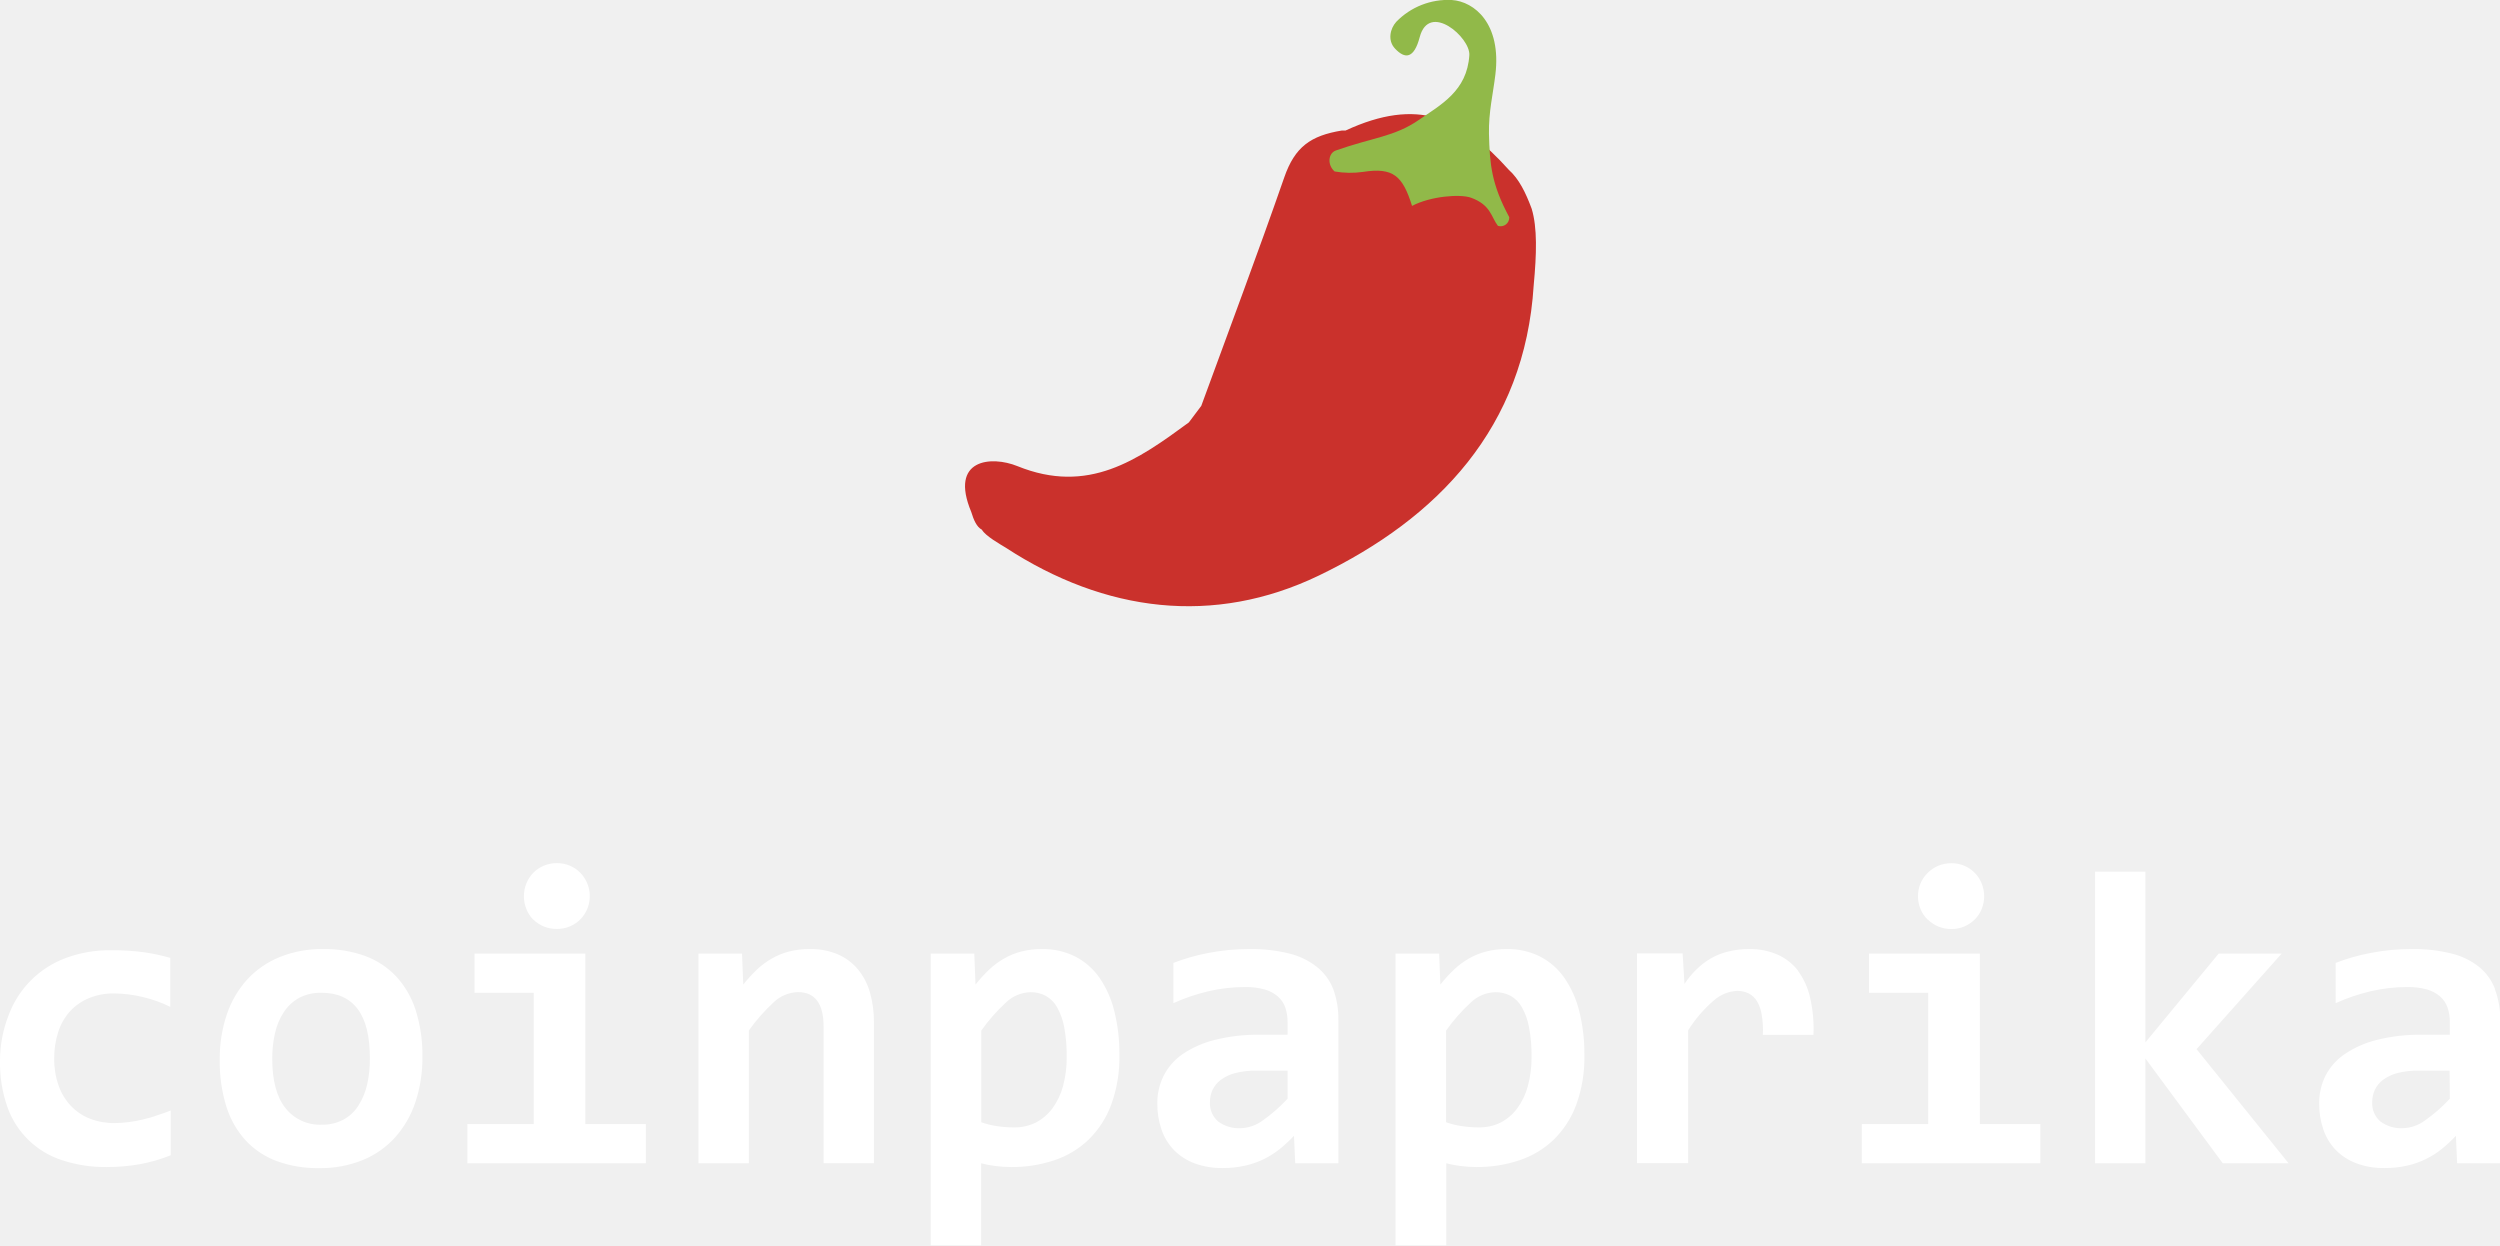
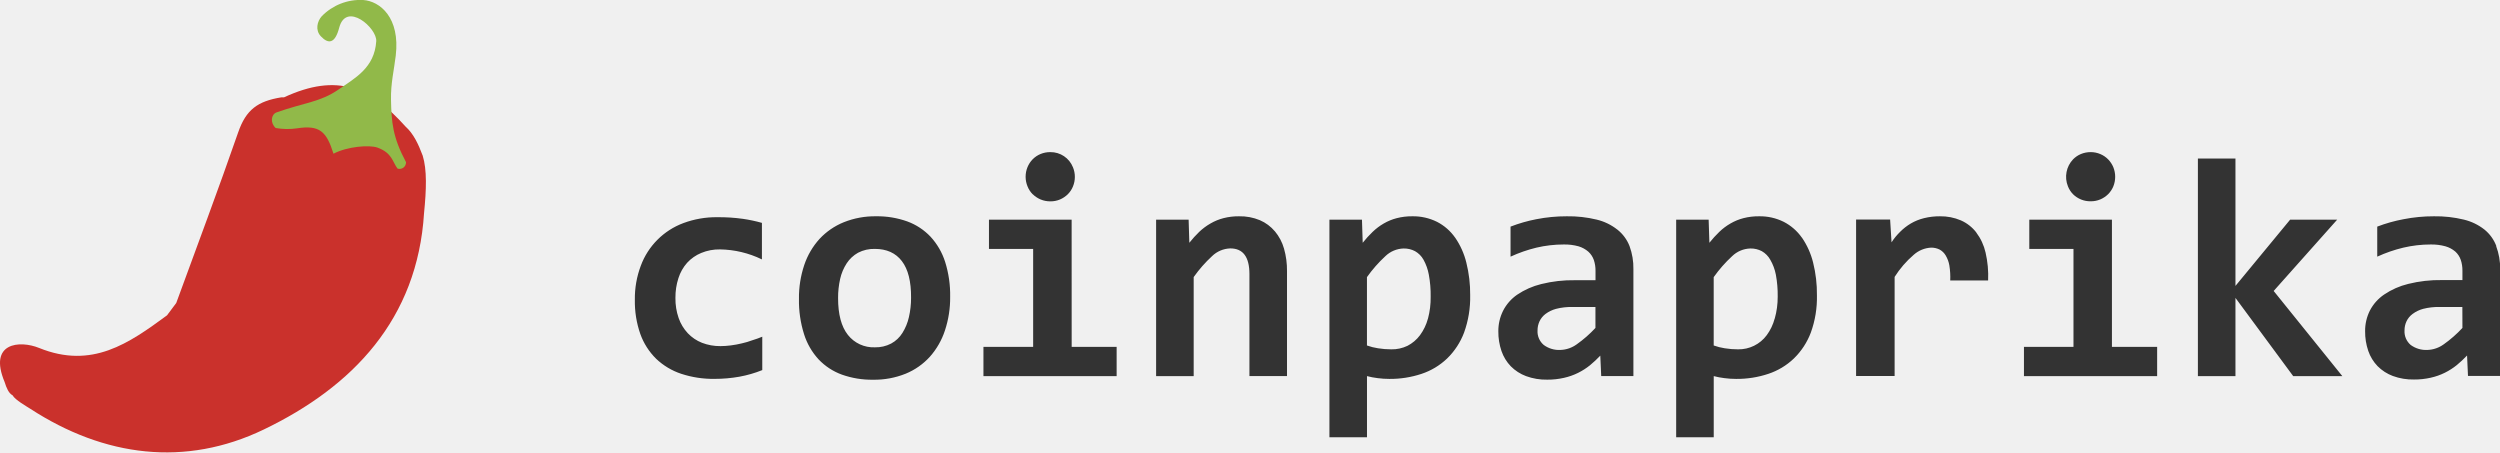
- <svg xmlns="http://www.w3.org/2000/svg" viewBox="0 0 527.21 262.6">
+ <svg xmlns="http://www.w3.org/2000/svg" viewBox="0 0 706.7 127.9">
  <defs>
-     <style>.cls-1{isolation:isolate;}.cls-2{fill:#FFF;}.cls-2,.cls-3,.cls-4{fill-rule:evenodd;}.cls-3{fill:#ca312c;}.cls-4{fill:#91b949;}</style>
+     <style>.cls-1{isolation:isolate;}.cls-2{fill:#333;}.cls-2,.cls-3,.cls-4{fill-rule:evenodd;}.cls-3{fill:#ca312c;}.cls-4{fill:#91b949;}</style>
  </defs>
  <g id="Layer_2" data-name="Layer 2">
-     <g id="coinpaprika_copy_15" data-name="coinpaprika copy 15" class="cls-1">
-       <path class="cls-2" d="M30.19,236.07a27.91,27.91,0,0,1-3.09.57,23.68,23.68,0,0,1-2.94.2,14,14,0,0,1-5.22-.94,11,11,0,0,1-4-2.7,12,12,0,0,1-2.59-4.29,16.62,16.62,0,0,1-.92-5.7,17.76,17.76,0,0,1,.85-5.59,12.16,12.16,0,0,1,2.46-4.33,11.28,11.28,0,0,1,4-2.79,13.41,13.41,0,0,1,5.31-1,26.49,26.49,0,0,1,6,.74,26.5,26.5,0,0,1,5.85,2.09V202a42.13,42.13,0,0,0-5.29-1.15,48.68,48.68,0,0,0-7.24-.46,26.45,26.45,0,0,0-9.56,1.66,20.43,20.43,0,0,0-12,12.06A26.24,26.24,0,0,0,0,223.74a28.05,28.05,0,0,0,1.54,9.66A18.11,18.11,0,0,0,13.1,244.67a28.94,28.94,0,0,0,9.45,1.44,39.64,39.64,0,0,0,7-.61A33.52,33.52,0,0,0,36,243.63v-9.45a28.51,28.51,0,0,1-2.81,1C32.23,235.55,31.21,235.83,30.19,236.07Zm53.38-30.14A17.22,17.22,0,0,0,77,201.6a25,25,0,0,0-8.84-1.46A23.67,23.67,0,0,0,59,201.82a19.13,19.13,0,0,0-6.85,4.72,20.84,20.84,0,0,0-4.31,7.36,28.94,28.94,0,0,0-1.5,9.57,31.67,31.67,0,0,0,1.43,10,19,19,0,0,0,4.14,7.14,17.14,17.14,0,0,0,6.57,4.29,25.09,25.09,0,0,0,8.79,1.44,23.7,23.7,0,0,0,9.23-1.7,18.8,18.8,0,0,0,6.83-4.79,21.12,21.12,0,0,0,4.27-7.42,29.32,29.32,0,0,0,1.48-9.56,31.12,31.12,0,0,0-1.41-9.81A19.13,19.13,0,0,0,83.57,205.93Zm-6.13,22.72a14.3,14.3,0,0,1-1.83,4.46,8.52,8.52,0,0,1-3.18,3,9.4,9.4,0,0,1-4.61,1.07,9.22,9.22,0,0,1-7.62-3.5q-2.79-3.51-2.79-10.43a24,24,0,0,1,.59-5.4,13.3,13.3,0,0,1,1.85-4.41,9.21,9.21,0,0,1,3.22-3,9.72,9.72,0,0,1,4.75-1.08c3.36,0,5.91,1.15,7.63,3.46S78,218.54,78,223.13A24.2,24.2,0,0,1,77.44,228.65Zm35-34.75a7,7,0,0,0,5,2,6.87,6.87,0,0,0,2.74-.54,7,7,0,0,0,2.2-1.48,6.72,6.72,0,0,0,1.46-2.2,7.06,7.06,0,0,0-1.46-7.62,6.62,6.62,0,0,0-2.2-1.5,6.87,6.87,0,0,0-2.74-.54,7.07,7.07,0,0,0-2.76.54,6.7,6.7,0,0,0-2.22,1.5A7.08,7.08,0,0,0,111,186.3a7.27,7.27,0,0,0,0,5.4A6.88,6.88,0,0,0,112.41,193.9Zm11,7.2H100.07v8.27h12.49v27.68h-14v8.27H136.2v-8.27H123.44Zm57.46,3.29a11.43,11.43,0,0,0-4.22-3.14,14.64,14.64,0,0,0-5.92-1.11,17,17,0,0,0-4.4.53,14.46,14.46,0,0,0-3.65,1.5,16,16,0,0,0-3.16,2.37,31.23,31.23,0,0,0-2.81,3.09l-.26-6.53H147.3v44.22h10.62v-28a37.44,37.44,0,0,1,5.2-5.92,7.72,7.72,0,0,1,5.16-2.18q5.4,0,5.4,7.27v28.81H184.3V215.64a22.54,22.54,0,0,0-.85-6.38A13.45,13.45,0,0,0,180.9,204.39Zm50.95,1.78a14.17,14.17,0,0,0-5.11-4.46,15.12,15.12,0,0,0-7-1.57,17,17,0,0,0-4.4.53,14.46,14.46,0,0,0-3.65,1.5,16.31,16.31,0,0,0-3.16,2.37,31.23,31.23,0,0,0-2.81,3.09l-.26-6.53h-9.18v61.5h10.62V245.32a22.91,22.91,0,0,0,3,.57,24.64,24.64,0,0,0,3.31.22,28,28,0,0,0,9.1-1.42,19.21,19.21,0,0,0,7.25-4.35,20.07,20.07,0,0,0,4.78-7.38,29,29,0,0,0,1.72-10.53,36.48,36.48,0,0,0-1.08-9.25A21.43,21.43,0,0,0,231.85,206.17Zm-7.68,22.9a14.14,14.14,0,0,1-2.24,4.68,10.33,10.33,0,0,1-3.53,3,10.12,10.12,0,0,1-4.59,1,23.58,23.58,0,0,1-3.77-.3,16.86,16.86,0,0,1-3.11-.79V217.34a37.44,37.44,0,0,1,5.2-5.92,7.72,7.72,0,0,1,5.16-2.18,6.68,6.68,0,0,1,3.24.76,6.33,6.33,0,0,1,2.4,2.42,13.74,13.74,0,0,1,1.5,4.22,32.42,32.42,0,0,1,.52,6.22A22.83,22.83,0,0,1,224.17,229.07Zm53.52-25.18a15.23,15.23,0,0,0-5.81-2.81,33.06,33.06,0,0,0-8.45-.94,44.27,44.27,0,0,0-8.64.83,42.45,42.45,0,0,0-7.34,2.09v8.49a40.13,40.13,0,0,1,7.38-2.51,34.08,34.08,0,0,1,7.73-.89,14.7,14.7,0,0,1,4.18.52,7.4,7.4,0,0,1,2.76,1.48,5.59,5.59,0,0,1,1.55,2.33,9.28,9.28,0,0,1,.48,3.07v2.66h-5.79a37,37,0,0,0-9.56,1.09,21.06,21.06,0,0,0-6.79,3,12.32,12.32,0,0,0-4,4.57,12.7,12.7,0,0,0-1.33,5.79,16.48,16.48,0,0,0,.89,5.57,11.59,11.59,0,0,0,2.63,4.31,11.92,11.92,0,0,0,4.31,2.78,16.3,16.3,0,0,0,6,1,20.51,20.51,0,0,0,4.72-.51,17.85,17.85,0,0,0,4-1.41,18.6,18.6,0,0,0,3.35-2.15,31.05,31.05,0,0,0,2.92-2.72l.26,5.78h9.1v-30.2a18.16,18.16,0,0,0-1.09-6.55A11.11,11.11,0,0,0,277.69,203.89Zm-6.16,27.81a33.66,33.66,0,0,1-5.27,4.61,8.26,8.26,0,0,1-4.62,1.61,7.32,7.32,0,0,1-4.74-1.41,5,5,0,0,1-1.74-4.11,6.14,6.14,0,0,1,.54-2.55,5.72,5.72,0,0,1,1.72-2.11,8.74,8.74,0,0,1,3.05-1.44,17.11,17.11,0,0,1,4.57-.52h6.49Zm58.34-25.53a14.09,14.09,0,0,0-5.11-4.46,15.07,15.07,0,0,0-7-1.57,16.93,16.93,0,0,0-4.39.53,14.38,14.38,0,0,0-3.66,1.5,16.25,16.25,0,0,0-3.15,2.37,30,30,0,0,0-2.81,3.09l-.26-6.53h-9.19v61.5H305V245.32a22.76,22.76,0,0,0,3,.57,24.43,24.43,0,0,0,3.31.22,28,28,0,0,0,9.09-1.42,19.14,19.14,0,0,0,7.25-4.35A20.08,20.08,0,0,0,332.4,233a29,29,0,0,0,1.72-10.53,36.46,36.46,0,0,0-1.09-9.25A21.22,21.22,0,0,0,329.87,206.17Zm-7.68,22.9a14,14,0,0,1-2.24,4.68,10.23,10.23,0,0,1-3.53,3,10.09,10.09,0,0,1-4.59,1,23.45,23.45,0,0,1-3.76-.3,17,17,0,0,1-3.12-.79V217.34a37.44,37.44,0,0,1,5.21-5.92,7.7,7.7,0,0,1,5.15-2.18,6.75,6.75,0,0,1,3.25.76,6.31,6.31,0,0,1,2.39,2.42,13.48,13.48,0,0,1,1.5,4.22,31.55,31.55,0,0,1,.53,6.22A22.82,22.82,0,0,1,322.19,229.07Zm57-24.36a11.25,11.25,0,0,0-4.36-3.41,14.41,14.41,0,0,0-5.94-1.16,18,18,0,0,0-4.48.53,13.81,13.81,0,0,0-3.72,1.5,15.12,15.12,0,0,0-3,2.33,18,18,0,0,0-2.46,3l-.39-6.44h-9.62v44.22H356v-28a27.82,27.82,0,0,1,5.51-6.38,8,8,0,0,1,4.85-1.94,5.3,5.3,0,0,1,2.4.53,4.39,4.39,0,0,1,1.76,1.65,7.93,7.93,0,0,1,1,2.87,19.3,19.3,0,0,1,.24,4.22h10.67a29.13,29.13,0,0,0-.72-7.9A15.15,15.15,0,0,0,379.15,204.71Zm27.33-10.81a7.25,7.25,0,0,0,2.22,1.48,7.09,7.09,0,0,0,2.77.54,6.87,6.87,0,0,0,2.74-.54,7.28,7.28,0,0,0,2.2-1.48,6.69,6.69,0,0,0,1.45-2.2,7.14,7.14,0,0,0,0-5.4,6.8,6.8,0,0,0-6.39-4.26,7.09,7.09,0,0,0-2.77.54,6.8,6.8,0,0,0-2.22,1.5A6.88,6.88,0,0,0,405,186.3a7.14,7.14,0,0,0,0,5.4A6.69,6.69,0,0,0,406.48,193.9Zm11,7.2H394.14v8.27h12.49v27.68h-14v8.27h37.65v-8.27H417.52Zm63.64,0H467.88l-15.45,18.72v-36H441.81v61.5h10.62V223.21l16.32,22.11h13.88l-19.41-24.07Zm45,7.47a11,11,0,0,0-3.38-4.68,15.08,15.08,0,0,0-5.81-2.81,32.87,32.87,0,0,0-8.44-.94,44.27,44.27,0,0,0-8.64.83,42.07,42.07,0,0,0-7.33,2.09v8.49a40,40,0,0,1,7.37-2.51,34.08,34.08,0,0,1,7.73-.89,14.7,14.7,0,0,1,4.18.52,7.4,7.4,0,0,1,2.76,1.48,5.59,5.59,0,0,1,1.55,2.33,9.28,9.28,0,0,1,.48,3.07v2.66H510.8a37.1,37.1,0,0,0-9.56,1.09,21.16,21.16,0,0,0-6.79,3,12.44,12.44,0,0,0-4.05,4.57,12.82,12.82,0,0,0-1.32,5.79,16.48,16.48,0,0,0,.89,5.57,11.59,11.59,0,0,0,2.63,4.31,11.92,11.92,0,0,0,4.31,2.78,16.28,16.28,0,0,0,6,1,20.54,20.54,0,0,0,4.73-.51,17.85,17.85,0,0,0,4-1.41,18.25,18.25,0,0,0,3.35-2.15,31.05,31.05,0,0,0,2.92-2.72l.26,5.78h9.1v-30.2A18.16,18.16,0,0,0,526.12,208.57Zm-9.53,23.13a33.21,33.21,0,0,1-5.27,4.61,8.28,8.28,0,0,1-4.61,1.61,7.33,7.33,0,0,1-4.75-1.41,5,5,0,0,1-1.74-4.11,6,6,0,0,1,.55-2.55,5.59,5.59,0,0,1,1.71-2.11,8.83,8.83,0,0,1,3-1.44,17.16,17.16,0,0,1,4.57-.52h6.49Z" />
+     <g id="coinpaprika_copy_16" data-name="coinpaprika copy 16" class="cls-1">
+       <path class="cls-2" d="M209.68,97.07a27.91,27.91,0,0,1-3.09.57,23.55,23.55,0,0,1-2.94.2,14.06,14.06,0,0,1-5.22-.94,11.09,11.09,0,0,1-4-2.7,12,12,0,0,1-2.59-4.29,16.63,16.63,0,0,1-.91-5.7,17.48,17.48,0,0,1,.85-5.59,12,12,0,0,1,2.45-4.33,11.23,11.23,0,0,1,4-2.79,13.32,13.32,0,0,1,5.3-1,28,28,0,0,1,11.85,2.83V63A42.52,42.52,0,0,0,210,61.86a48.93,48.93,0,0,0-7.25-.46,26.45,26.45,0,0,0-9.56,1.66,20.43,20.43,0,0,0-12.05,12.06,26.24,26.24,0,0,0-1.68,9.62A27.81,27.81,0,0,0,181,94.4a18.7,18.7,0,0,0,4.46,7,18.89,18.89,0,0,0,7.09,4.26,28.94,28.94,0,0,0,9.45,1.44,39.76,39.76,0,0,0,7-.61,33.63,33.63,0,0,0,6.48-1.87V95.18a29.27,29.27,0,0,1-2.8,1C211.73,96.55,210.71,96.83,209.68,97.07Zm53.38-30.14a17.15,17.15,0,0,0-6.57-4.33,25,25,0,0,0-8.83-1.46,23.6,23.6,0,0,0-9.14,1.68,19.17,19.17,0,0,0-6.86,4.72,20.84,20.84,0,0,0-4.31,7.36,28.94,28.94,0,0,0-1.5,9.57,31.37,31.37,0,0,0,1.44,10,18.85,18.85,0,0,0,4.13,7.14,17.14,17.14,0,0,0,6.57,4.29,25.18,25.18,0,0,0,8.8,1.44,23.68,23.68,0,0,0,9.22-1.7,18.92,18.92,0,0,0,6.84-4.79,21,21,0,0,0,4.26-7.42,29.32,29.32,0,0,0,1.48-9.56,31.12,31.12,0,0,0-1.41-9.81A19,19,0,0,0,263.06,66.93Zm-6.13,22.72a14.3,14.3,0,0,1-1.83,4.46,8.52,8.52,0,0,1-3.18,3,9.38,9.38,0,0,1-4.61,1.07,9.23,9.23,0,0,1-7.62-3.5q-2.79-3.51-2.78-10.43a24,24,0,0,1,.58-5.4,13.51,13.51,0,0,1,1.85-4.41,9.21,9.21,0,0,1,3.22-3,9.72,9.72,0,0,1,4.75-1.08q5,0,7.64,3.46t2.59,10.34A24.19,24.19,0,0,1,256.93,89.65Zm35-34.75a7.25,7.25,0,0,0,2.22,1.48,7.09,7.09,0,0,0,2.77.54,6.91,6.91,0,0,0,2.74-.54,7.28,7.28,0,0,0,2.2-1.48,6.69,6.69,0,0,0,1.45-2.2,7.14,7.14,0,0,0,0-5.4A6.8,6.8,0,0,0,296.89,43a7.09,7.09,0,0,0-2.77.54,6.8,6.8,0,0,0-2.22,1.5,6.88,6.88,0,0,0-1.45,2.22,7.14,7.14,0,0,0,0,5.4A6.69,6.69,0,0,0,291.9,54.9Zm11,7.2H279.56v8.27h12.49V98.05H278v8.27h37.65V98.05H302.94Zm57.45,3.29a11.43,11.43,0,0,0-4.22-3.14,14.58,14.58,0,0,0-5.92-1.11,17,17,0,0,0-4.4.53,14.46,14.46,0,0,0-3.65,1.5A16.62,16.62,0,0,0,339,65.54a31.16,31.16,0,0,0-2.8,3.09L336,62.1h-9.19v44.22h10.62v-28a37.44,37.44,0,0,1,5.2-5.92,7.72,7.72,0,0,1,5.16-2.18q5.4,0,5.4,7.27v28.81h10.62V76.64a22.19,22.19,0,0,0-.85-6.38A13.3,13.3,0,0,0,360.39,65.39Zm50.95,1.78a14.09,14.09,0,0,0-5.11-4.46,15.1,15.1,0,0,0-7-1.57,16.93,16.93,0,0,0-4.39.53,14.38,14.38,0,0,0-3.66,1.5,16.25,16.25,0,0,0-3.15,2.37,30,30,0,0,0-2.81,3.09L385,62.1H375.8v61.5h10.62V106.32a22.76,22.76,0,0,0,3,.57,24.43,24.43,0,0,0,3.31.22,28,28,0,0,0,9.09-1.42,19.21,19.21,0,0,0,7.25-4.35A20.08,20.08,0,0,0,413.87,94a29.26,29.26,0,0,0,1.72-10.53,36.46,36.46,0,0,0-1.09-9.25A21.43,21.43,0,0,0,411.34,67.17Zm-7.68,22.9a14,14,0,0,1-2.24,4.68,10.23,10.23,0,0,1-3.53,3,10.12,10.12,0,0,1-4.59,1,23.36,23.36,0,0,1-3.76-.3,16.78,16.78,0,0,1-3.12-.79V78.34a37.44,37.44,0,0,1,5.2-5.92,7.74,7.74,0,0,1,5.16-2.18A6.68,6.68,0,0,1,400,71a6.27,6.27,0,0,1,2.4,2.42,13.74,13.74,0,0,1,1.5,4.22,31.63,31.63,0,0,1,.52,6.22A22.83,22.83,0,0,1,403.66,90.07Zm53.52-25.18a15.08,15.08,0,0,0-5.81-2.81,33.46,33.46,0,0,0-8.45-.94,44.27,44.27,0,0,0-8.64.83A42.33,42.33,0,0,0,427,64.06v8.49A40.13,40.13,0,0,1,434.33,70a33.93,33.93,0,0,1,7.72-.89,14.65,14.65,0,0,1,4.18.52A7.53,7.53,0,0,1,449,71.15a5.67,5.67,0,0,1,1.54,2.33,9.28,9.28,0,0,1,.48,3.07v2.66h-5.79a37.1,37.1,0,0,0-9.56,1.09,21.16,21.16,0,0,0-6.79,3,12.32,12.32,0,0,0-4,4.57,12.7,12.7,0,0,0-1.33,5.79,16.73,16.73,0,0,0,.89,5.57,11.72,11.72,0,0,0,2.63,4.31,11.92,11.92,0,0,0,4.31,2.78,16.38,16.38,0,0,0,6,1,20.51,20.51,0,0,0,4.72-.51,17.67,17.67,0,0,0,4-1.41,18.68,18.68,0,0,0,3.36-2.15,32.24,32.24,0,0,0,2.91-2.72l.26,5.78h9.1V76.12a17.94,17.94,0,0,0-1.09-6.55A11,11,0,0,0,457.18,64.89ZM451,92.7a33.86,33.86,0,0,1-5.27,4.62,8.29,8.29,0,0,1-4.61,1.6,7.3,7.3,0,0,1-4.74-1.41,5,5,0,0,1-1.75-4.11,6,6,0,0,1,.55-2.55,5.59,5.59,0,0,1,1.71-2.11,8.92,8.92,0,0,1,3-1.44,17.16,17.16,0,0,1,4.57-.52H451Zm58.35-25.53a14.2,14.2,0,0,0-5.12-4.46,15.05,15.05,0,0,0-7-1.57,17,17,0,0,0-4.4.53,14.46,14.46,0,0,0-3.65,1.5,16,16,0,0,0-3.16,2.37,31.23,31.23,0,0,0-2.81,3.09L483,62.1h-9.18v61.5h10.62V106.32a22.91,22.91,0,0,0,3,.57,24.43,24.43,0,0,0,3.31.22,27.94,27.94,0,0,0,9.09-1.42,19.14,19.14,0,0,0,7.25-4.35A20.08,20.08,0,0,0,511.89,94a29,29,0,0,0,1.72-10.53,36.48,36.48,0,0,0-1.08-9.25A21.63,21.63,0,0,0,509.37,67.17Zm-7.69,22.9a13.76,13.76,0,0,1-2.24,4.68,9.86,9.86,0,0,1-8.12,4,23.45,23.45,0,0,1-3.76-.3,16.86,16.86,0,0,1-3.11-.79V78.34a37.44,37.44,0,0,1,5.2-5.92,7.72,7.72,0,0,1,5.16-2.18,6.68,6.68,0,0,1,3.24.76,6.31,6.31,0,0,1,2.39,2.42A13.47,13.47,0,0,1,502,77.64a31.63,31.63,0,0,1,.52,6.22A22.44,22.44,0,0,1,501.68,90.07Zm57-24.36a11.22,11.22,0,0,0-4.35-3.41,14.47,14.47,0,0,0-5.94-1.16,18.07,18.07,0,0,0-4.49.53,13.94,13.94,0,0,0-3.72,1.5,15.05,15.05,0,0,0-3,2.33,17,17,0,0,0-2.46,3l-.4-6.44h-9.62v44.22h10.89v-28A27.82,27.82,0,0,1,541,72,8,8,0,0,1,545.87,70a5.28,5.28,0,0,1,2.39.53A4.46,4.46,0,0,1,550,72.2a8.12,8.12,0,0,1,1.05,2.87,20.63,20.63,0,0,1,.24,4.22H562a29.13,29.13,0,0,0-.72-7.9A14.85,14.85,0,0,0,558.64,65.71ZM597,62.1H573.64v8.27h12.49V98.05h-14v8.27h37.65V98.05H597Zm-11-7.2a6.94,6.94,0,0,0,5,2,6.87,6.87,0,0,0,2.74-.54,7.16,7.16,0,0,0,2.2-1.48,6.88,6.88,0,0,0,1.46-2.2,7.27,7.27,0,0,0,0-5.4,7.08,7.08,0,0,0-1.46-2.22,6.72,6.72,0,0,0-2.2-1.5A6.87,6.87,0,0,0,591,43a7.12,7.12,0,0,0-2.77.54,6.66,6.66,0,0,0-2.21,1.5,7.16,7.16,0,0,0-1.46,7.62A6.72,6.72,0,0,0,586,54.9Zm74.67,7.2H647.37L631.92,80.82v-36H621.3v61.5h10.62V84.21l16.32,22.11h13.89L642.72,82.25Zm45,7.47a11,11,0,0,0-3.37-4.68,15.15,15.15,0,0,0-5.81-2.81,33.46,33.46,0,0,0-8.45-.94,44.09,44.09,0,0,0-8.63.83A42.2,42.2,0,0,0,672,64.06v8.49A40.13,40.13,0,0,1,679.39,70a33.93,33.93,0,0,1,7.72-.89,14.65,14.65,0,0,1,4.18.52,7.45,7.45,0,0,1,2.77,1.48,5.57,5.57,0,0,1,1.54,2.33,9.28,9.28,0,0,1,.48,3.07v2.66h-5.79a37,37,0,0,0-9.55,1.09,21,21,0,0,0-6.79,3,12.27,12.27,0,0,0-4.05,4.57,12.7,12.7,0,0,0-1.33,5.79,16.73,16.73,0,0,0,.89,5.57,11.72,11.72,0,0,0,2.63,4.31,12,12,0,0,0,4.31,2.78,16.38,16.38,0,0,0,6,1,20.51,20.51,0,0,0,4.72-.51,17.5,17.5,0,0,0,4-1.41,18.68,18.68,0,0,0,3.36-2.15,32.24,32.24,0,0,0,2.91-2.72l.26,5.78h9.1V76.12A17.94,17.94,0,0,0,705.61,69.57ZM696.08,92.7a33.86,33.86,0,0,1-5.27,4.62,8.29,8.29,0,0,1-4.61,1.6,7.35,7.35,0,0,1-4.75-1.41,5,5,0,0,1-1.74-4.11,6,6,0,0,1,.55-2.55A5.53,5.53,0,0,1,682,88.74a8.77,8.77,0,0,1,3-1.44,17.16,17.16,0,0,1,4.57-.52h6.49Z" />
    </g>
-     <g id="Shape_6_copy_20" data-name="Shape 6 copy 20" class="cls-1">
-       <g id="Shape_6_copy_20-2" data-name="Shape 6 copy 20">
-         <path class="cls-3" d="M323,44c-1.27-3.41-2.66-6.25-4.82-8.19-10-11.13-19.19-15.33-34.41-8.29l-.76,0c-6.61,1.08-9.94,3.44-12.18,9.89-5.61,16.14-11.64,32.13-17.5,48.18h0c-.87,1.17-1.75,2.33-2.62,3.49-10.78,7.92-21.2,15.28-36.15,9.22-5.49-2.23-14.42-1.55-9.74,9.66.51,1.67,1.13,3.16,2.25,3.75.69,1.3,4.07,3.2,5,3.77,20.95,13.67,43.92,16.55,66.06,5.89,25.16-12.12,43.43-31.23,45.3-61.19C324.05,53.59,324.22,48,323,44Z" />
+     <g id="Shape_6_copy_22" data-name="Shape 6 copy 22" class="cls-1">
+       <g id="Shape_6_copy_22-2" data-name="Shape 6 copy 22">
+         <path class="cls-3" d="M119.49,44c-1.27-3.41-2.66-6.25-4.82-8.19-10-11.13-19.18-15.33-34.4-8.29l-.77,0c-6.61,1.08-9.94,3.44-12.17,9.89C61.71,53.61,55.68,69.6,49.82,85.65h0l-2.61,3.49C36.43,97.06,26,104.42,11.06,98.36,5.57,96.13-3.37,96.81,1.31,108c.52,1.67,1.14,3.16,2.25,3.75.69,1.3,4.08,3.2,4.95,3.77,21,13.67,43.92,16.55,66.06,5.89C99.73,109.31,118,90.2,119.87,60.24,120.54,53.59,120.72,48,119.49,44Z" />
      </g>
    </g>
-     <g id="Shape_7_copy_20" data-name="Shape 7 copy 20" class="cls-1">
-       <g id="Shape_7_copy_20-2" data-name="Shape 7 copy 20">
-         <path class="cls-4" d="M314,28.22c-.09-4.61.87-8.45,1.35-12.48C316.66,5,310.94.32,306.16,0a15.22,15.22,0,0,0-11.71,4.6c-1.28,1.41-1.89,3.92-.26,5.65,2.09,2.23,4,2.19,5.21-2.44,2-7.49,10.7.11,10.46,3.82-.47,7.57-6,10.44-10.74,13.72-5.09,3.49-9.67,3.65-17.4,6.38-1.61.57-1.89,3-.27,4.43a19.13,19.13,0,0,0,6,.09c6.38-1,8.35.85,10.33,7.17,3.92-2.06,10.15-2.54,12.42-1.73,4.22,1.52,4.26,4.11,5.69,5.94a1.83,1.83,0,0,0,2.39-1.83C314.49,38.79,314.16,34.56,314,28.22Z" />
+     <g id="Shape_7_copy_22" data-name="Shape 7 copy 22" class="cls-1">
+       <g id="Shape_7_copy_22-2" data-name="Shape 7 copy 22">
+         <path class="cls-4" d="M110.53,28.22c-.1-4.61.86-8.45,1.34-12.48C113.15,5,107.43.32,102.65,0a15.24,15.24,0,0,0-11.71,4.6c-1.27,1.41-1.89,3.92-.25,5.65,2.09,2.23,4,2.19,5.2-2.44,2-7.49,10.7.11,10.47,3.82-.48,7.57-6,10.44-10.74,13.72C90.52,28.87,86,29,78.21,31.76c-1.61.57-1.89,3-.27,4.43a19.13,19.13,0,0,0,6,.09c6.38-1,8.36.85,10.33,7.17,3.92-2.06,10.15-2.54,12.42-1.73,4.22,1.52,4.26,4.11,5.69,5.94a1.83,1.83,0,0,0,2.39-1.83C111,38.79,110.66,34.56,110.53,28.22Z" />
      </g>
    </g>
  </g>
</svg>
